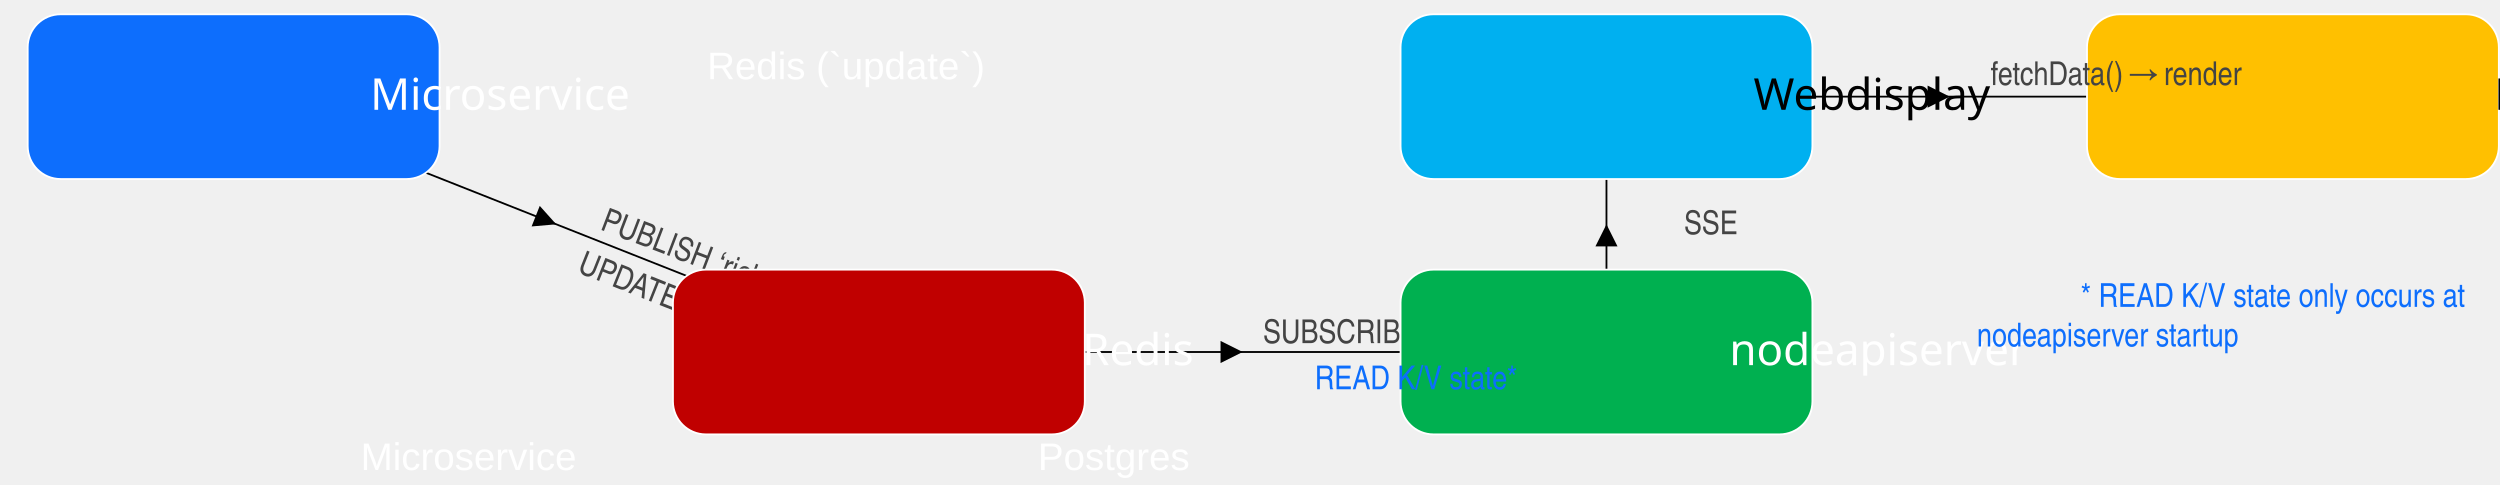
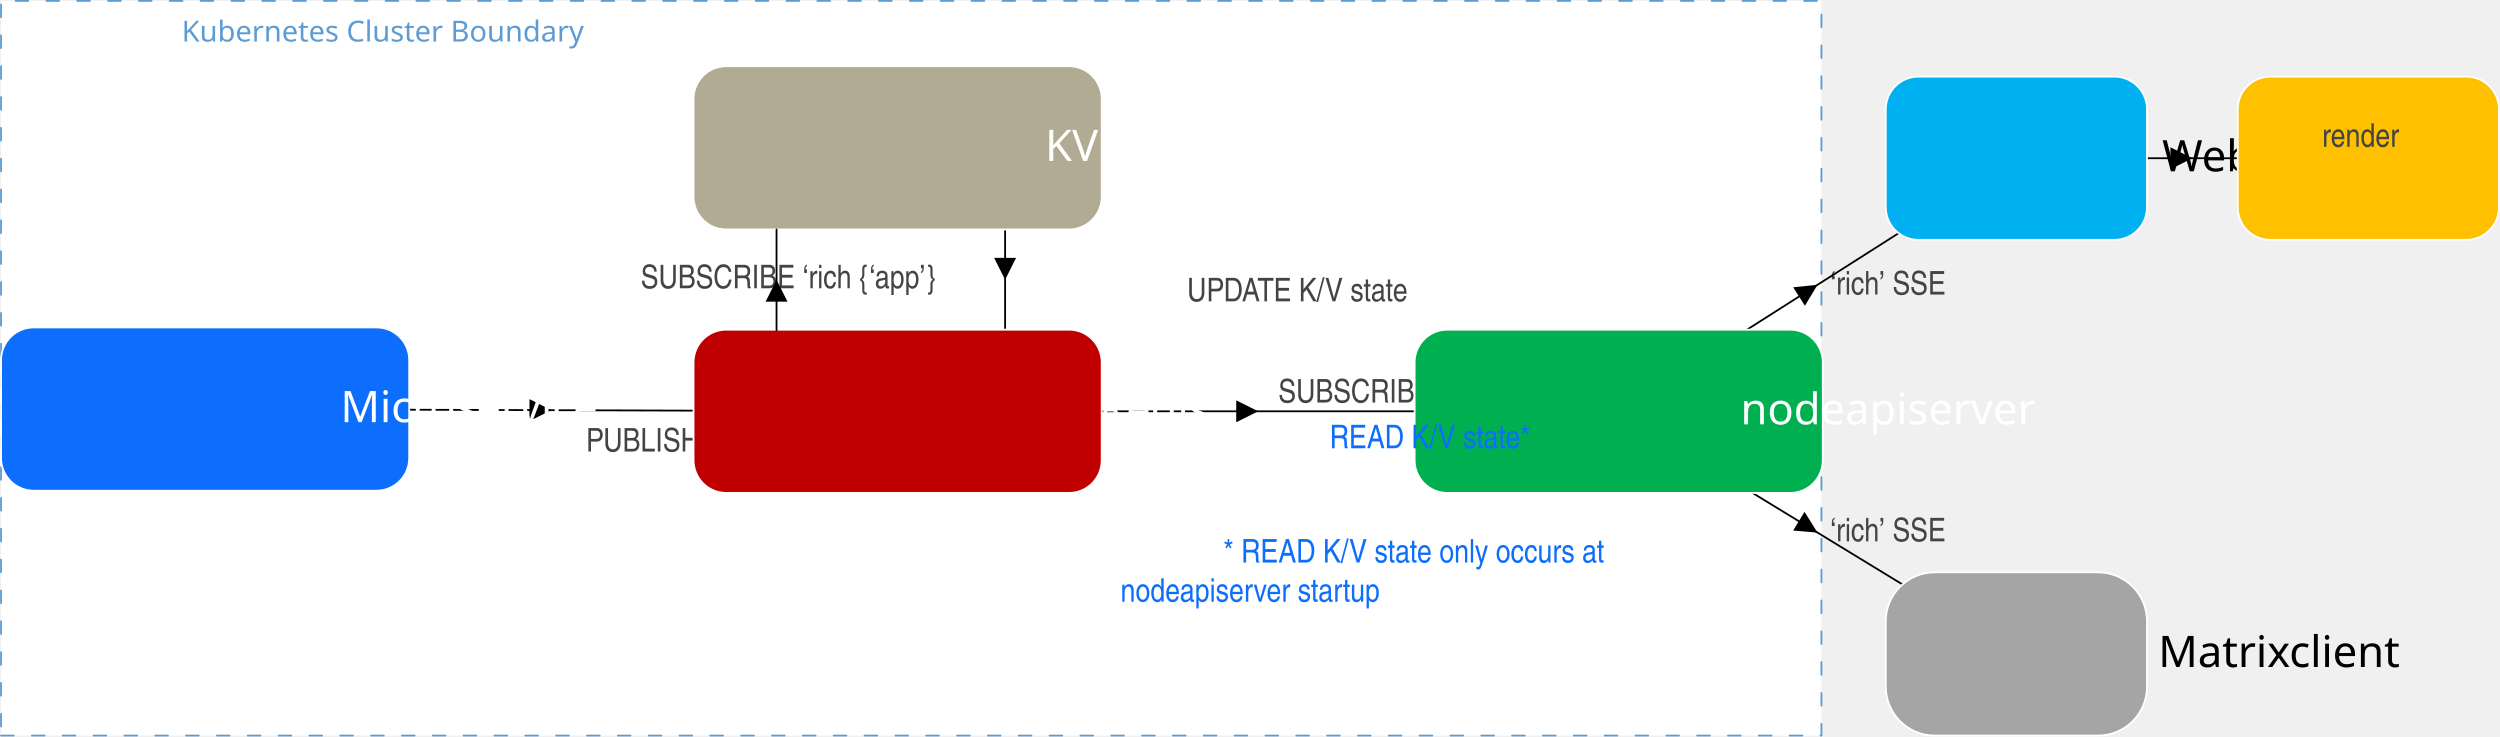
- <svg xmlns="http://www.w3.org/2000/svg" xmlns:ns1="http://schemas.microsoft.com/visio/2003/SVGExtensions/" xmlns:xlink="http://www.w3.org/1999/xlink" width="9.483in" height="1.837in" viewBox="0 0 682.75 132.284" xml:space="preserve" color-interpolation-filters="sRGB" class="st15">
+ <svg xmlns="http://www.w3.org/2000/svg" xmlns:ns1="http://schemas.microsoft.com/visio/2003/SVGExtensions/" xmlns:xlink="http://www.w3.org/1999/xlink" width="9.569in" height="2.819in" viewBox="0 0 689 203" xml:space="preserve" color-interpolation-filters="sRGB" class="st18">
  <ns1:documentProperties ns1:langID="1033" ns1:viewMarkup="false" />
  <style type="text/css">
	
- 		.st1 {fill:none;stroke:none;stroke-linecap:butt;stroke-width:0.75}
- 		.st2 {fill:#ffffff;font-family:Arial;font-size:0.875em}
- 		.st3 {fill:#444444;font-family:Arial Narrow;font-size:0.75em}
- 		.st4 {marker-end:url(#mrkr4-31);stroke:#000000;stroke-linecap:round;stroke-linejoin:round;stroke-width:0.5}
- 		.st5 {fill:#000000;fill-opacity:1;stroke:#000000;stroke-opacity:1;stroke-width:0.166}
- 		.st6 {fill:#0d6efd;stroke:#ffffff;stroke-linecap:round;stroke-linejoin:round;stroke-width:0.5}
- 		.st7 {fill:#ffffff;font-family:Calibri;font-size:1em}
- 		.st8 {fill:#c00000;stroke:#ffffff;stroke-linecap:round;stroke-linejoin:round;stroke-width:0.5}
+ 		.st1 {fill:#ffffff;stroke:#5b9bd5;stroke-dasharray:3.5,2.5,0,2.5;stroke-linecap:round;stroke-linejoin:round;stroke-width:0.5}
+ 		.st2 {fill:#5c9bd4;font-family:Calibri;font-size:0.667em}
+ 		.st3 {marker-end:url(#mrkr4-10);stroke:#000000;stroke-linecap:round;stroke-linejoin:round;stroke-width:0.5}
+ 		.st4 {fill:#000000;fill-opacity:1;stroke:#000000;stroke-opacity:1;stroke-width:0.166}
+ 		.st5 {fill:none;stroke:none;stroke-linecap:butt;stroke-width:0.75}
+ 		.st6 {fill:#444444;font-family:Arial Narrow;font-size:0.75em}
+ 		.st7 {fill:#0d6efd;stroke:#ffffff;stroke-linecap:round;stroke-linejoin:round;stroke-width:0.5}
+ 		.st8 {fill:#ffffff;font-family:Calibri;font-size:1em}
		.st9 {fill:#00b050;stroke:#ffffff;stroke-linecap:round;stroke-linejoin:round;stroke-width:0.5}
		.st10 {fill:#00b0f0;stroke:#ffffff;stroke-linecap:round;stroke-linejoin:round;stroke-width:0.5}
		.st11 {fill:#000000;font-family:Calibri;font-size:1em}
		.st12 {fill:#ffc000;stroke:#ffffff;stroke-linecap:round;stroke-linejoin:round;stroke-width:0.5}
		.st13 {fill:#0d6efd;font-family:Arial Narrow;font-size:0.75em}
		.st14 {font-size:1em}
- 		.st15 {fill:none;fill-rule:evenodd;font-size:12px;overflow:visible;stroke-linecap:square;stroke-miterlimit:3}
+ 		.st15 {fill:#a5a5a5;stroke:#ffffff;stroke-linecap:round;stroke-linejoin:round;stroke-width:0.5}
+ 		.st16 {fill:#c00000;stroke:#ffffff;stroke-linecap:round;stroke-linejoin:round;stroke-width:0.5}
+ 		.st17 {fill:#b2ab93;stroke:#ffffff;stroke-linecap:round;stroke-linejoin:round;stroke-width:0.5}
+ 		.st18 {fill:none;fill-rule:evenodd;font-size:12px;overflow:visible;stroke-linecap:square;stroke-miterlimit:3}
	
	</style>
  <defs id="Markers">
    <g id="lend4">
      <path d="M 2 1 L 0 0 L 2 -1 L 2 1 " style="stroke:none" />
    </g>
-     <marker id="mrkr4-31" class="st5" ns1:arrowType="4" ns1:arrowSize="2" ns1:setback="12.08" refX="-12.08" orient="auto" markerUnits="strokeWidth" overflow="visible">
+     <marker id="mrkr4-10" class="st4" ns1:arrowType="4" ns1:arrowSize="2" ns1:setback="12.08" refX="-12.08" orient="auto" markerUnits="strokeWidth" overflow="visible">
      <use xlink:href="#lend4" transform="scale(-6.04,-6.04) " />
    </marker>
  </defs>
  <g ns1:mID="0" ns1:index="1" ns1:groupContext="foregroundPage">
    <ns1:pageProperties ns1:drawingScale="1" ns1:pageScale="1" ns1:drawingUnits="0" ns1:shadowOffsetX="9" ns1:shadowOffsetY="-9" />
    <ns1:layer ns1:name="Connector" ns1:index="0" />
-     <g id="group55-1" transform="translate(0.75,-0.75)" ns1:mID="55" ns1:groupContext="group">
-       <g id="shape3-2" ns1:mID="3" ns1:groupContext="shape">
-         <ns1:textBlock ns1:margins="rect(0,0,0,0)" />
-         <ns1:textRect cx="63" cy="125.984" width="126" height="12.6" />
-         <rect x="0" y="119.684" width="126" height="12.6" class="st1" />
-         <text x="33.54" y="129.13" class="st2" ns1:langID="1033">
+     <g id="group67-1" transform="translate(0.25,-0.25)" ns1:mID="67" ns1:groupContext="group">
+       <g id="shape66-2" ns1:mID="66" ns1:groupContext="shape" transform="translate(0,-4.29153E-06)">
+         <ns1:userDefs>
+           <ns1:ud ns1:nameU="visVersion" ns1:val="VT0(15):26" />
+         </ns1:userDefs>
+         <ns1:textBlock ns1:margins="rect(4,4,4,4)" ns1:verticalAlign="0" />
+         <ns1:textRect cx="250.875" cy="101.75" width="501.76" height="202.5" />
+         <path d="M0 203 L501.75 203 L501.75 0.5 L0 0.5 L0 203 Z" class="st1" />
+         <text x="4" y="11.7" class="st2" ns1:langID="1033">
+           <ns1:paragraph />
+           <ns1:tabList />Kubernetes Cluster Boundary</text>
+       </g>
+       <g id="shape60-5" ns1:mID="60" ns1:groupContext="shape" ns1:layerMember="0" transform="translate(551.61,-59.6725) rotate(31.3902)">
+         <ns1:userDefs>
+           <ns1:ud ns1:nameU="visVersion" ns1:val="VT0(15):26" />
+         </ns1:userDefs>
+         <path d="M0 203 L128.41 203 L0 203 L58.16 203" class="st3" />
+       </g>
+       <g id="shape8-11" ns1:mID="8" ns1:groupContext="shape" transform="translate(281.25,-117)">
+         <ns1:textBlock ns1:margins="rect(0,0,0,0)" />
+         <ns1:textRect cx="31.5" cy="197.6" width="63" height="10.8" />
+         <rect x="0" y="192.2" width="63" height="10.8" class="st5" />
+         <text x="0.53" y="200.3" class="st6" ns1:langID="1033">
+           <ns1:paragraph ns1:horizAlign="1" />
+           <ns1:tabList />UPDATE K/V state</text>
+       </g>
+       <g id="shape15-14" ns1:mID="15" ns1:groupContext="shape" transform="translate(116.105,-75.6)">
+         <ns1:textBlock ns1:margins="rect(0,0,0,0)" />
+         <ns1:textRect cx="37.572" cy="197.6" width="75.15" height="10.8" />
+         <rect x="0" y="192.2" width="75.145" height="10.8" class="st5" />
+         <text x="0" y="200.3" class="st6" ns1:langID="1033">
+           <ns1:paragraph />
+           <ns1:tabList />PUBLISH ‘rich’ {'app'}</text>
+       </g>
+       <g id="shape22-17" ns1:mID="22" ns1:groupContext="shape" transform="translate(266.298,-89.1)">
+         <ns1:textBlock ns1:margins="rect(0,0,0,0)" />
+         <ns1:textRect cx="81" cy="197.6" width="162.01" height="10.8" />
+         <rect x="0" y="192.2" width="162" height="10.8" class="st5" />
+         <text x="40.6" y="200.3" class="st6" ns1:langID="1033">
+           <ns1:paragraph ns1:horizAlign="1" />
+           <ns1:tabList />SUBSCRIBE ‘rich {‘app’}</text>
+       </g>
+       <g id="shape29-20" ns1:mID="29" ns1:groupContext="shape" transform="translate(459,-118.859)">
+         <ns1:textBlock ns1:margins="rect(0,0,0,0)" />
+         <ns1:textRect cx="18.571" cy="197.6" width="37.15" height="10.8" />
+         <rect x="0" y="192.2" width="37.141" height="10.8" class="st5" />
+         <text x="0" y="200.3" class="st6" ns1:langID="1033">
+           <ns1:paragraph />
+           <ns1:tabList />‘rich’ SSE</text>
+       </g>
+       <g id="shape48-23" ns1:mID="48" ns1:groupContext="shape" ns1:layerMember="0" transform="translate(56.9055,-89.9989) rotate(0.185001)">
+         <ns1:userDefs>
+           <ns1:ud ns1:nameU="visVersion" ns1:val="VT0(15):26" />
+         </ns1:userDefs>
+         <path d="M0 203 L190.88 203 L0 203 L89.4 203" class="st3" />
+       </g>
+       <g id="shape50-28" ns1:mID="50" ns1:groupContext="shape" ns1:layerMember="0" transform="translate(247.125,-89.3837)">
+         <ns1:userDefs>
+           <ns1:ud ns1:nameU="visVersion" ns1:val="VT0(15):26" />
+         </ns1:userDefs>
+         <path d="M0 203 L198.75 203 L0 203 L93.33 203" class="st3" />
+       </g>
+       <g id="shape51-33" ns1:mID="51" ns1:groupContext="shape" ns1:layerMember="0" transform="translate(336.895,-57.6506) rotate(-32.4693)">
+         <ns1:userDefs>
+           <ns1:ud ns1:nameU="visVersion" ns1:val="VT0(15):26" />
+         </ns1:userDefs>
+         <path d="M0 203 L129.93 203 L0 203 L58.92 203" class="st3" />
+       </g>
+       <g id="shape52-38" ns1:mID="52" ns1:groupContext="shape" ns1:layerMember="0" transform="translate(555.49,-159.134)">
+         <ns1:userDefs>
+           <ns1:ud ns1:nameU="visVersion" ns1:val="VT0(15):26" />
+         </ns1:userDefs>
+         <path d="M0 203 L97.01 203 L0 203 L42.46 203" class="st3" />
+       </g>
+       <g id="shape40-43" ns1:mID="40" ns1:groupContext="shape" transform="translate(1.66267E-12,-67.5)">
+         <ns1:userDefs>
+           <ns1:ud ns1:nameU="visVersion" ns1:val="VT0(15):26" />
+         </ns1:userDefs>
+         <ns1:textBlock ns1:margins="rect(4,4,4,4)" />
+         <ns1:textRect cx="56.25" cy="180.5" width="112.5" height="45" />
+         <rect x="0" y="158" width="112.5" height="45" rx="9" ry="9" class="st7" />
+         <text x="24.92" y="184.1" class="st8" ns1:langID="1033">
          <ns1:paragraph ns1:horizAlign="1" />
          <ns1:tabList />Microservice</text>
      </g>
-       <g id="shape10-5" ns1:mID="10" ns1:groupContext="shape" transform="translate(197.25,0)">
-         <ns1:textBlock ns1:margins="rect(0,0,0,0)" />
-         <ns1:textRect cx="42" cy="125.984" width="84" height="12.6" />
-         <rect x="0" y="119.684" width="84" height="12.6" class="st1" />
-         <text x="21.28" y="129.13" class="st2" ns1:langID="1033">
-           <ns1:paragraph ns1:horizAlign="1" />
-           <ns1:tabList />Postgres</text>
-       </g>
-       <g id="shape17-8" ns1:mID="17" ns1:groupContext="shape" transform="translate(82.1087,-106.741)">
-         <ns1:textBlock ns1:margins="rect(0,0,0,0)" />
-         <ns1:textRect cx="84" cy="125.984" width="168.01" height="12.6" />
-         <rect x="0" y="119.684" width="168" height="12.6" class="st1" />
-         <text x="46.07" y="129.13" class="st2" ns1:langID="1033">
-           <ns1:paragraph ns1:horizAlign="1" />
-           <ns1:tabList />Redis (`update`)</text>
-       </g>
-       <g id="shape24-11" ns1:mID="24" ns1:groupContext="shape" transform="translate(296.609,-106.741)">
-         <ns1:textBlock ns1:margins="rect(0,0,0,0)" />
-         <ns1:textRect cx="68.25" cy="125.984" width="136.51" height="12.6" />
-         <rect x="0" y="119.684" width="136.5" height="12.6" class="st1" />
-         <text x="34.98" y="129.13" class="st2" ns1:langID="1033">
+       <g id="shape43-46" ns1:mID="43" ns1:groupContext="shape" transform="translate(389.625,-66.8837)">
+         <ns1:userDefs>
+           <ns1:ud ns1:nameU="visVersion" ns1:val="VT0(15):26" />
+         </ns1:userDefs>
+         <ns1:textBlock ns1:margins="rect(4,4,4,4)" />
+         <ns1:textRect cx="56.25" cy="180.5" width="112.5" height="45" />
+         <rect x="0" y="158" width="112.5" height="45" rx="9" ry="9" class="st9" />
+         <text x="21.18" y="184.1" class="st8" ns1:langID="1033">
          <ns1:paragraph ns1:horizAlign="1" />
          <ns1:tabList />nodeapiserver</text>
      </g>
-       <g id="shape8-14" ns1:mID="8" ns1:groupContext="shape" transform="translate(141.194,-70.5908) rotate(21.7)">
-         <ns1:textBlock ns1:margins="rect(0,0,0,0)" />
-         <ns1:textRect cx="54" cy="126.884" width="108" height="10.8" />
-         <rect x="0" y="121.484" width="108" height="10.8" class="st1" />
-         <text x="23.03" y="129.58" class="st3" ns1:langID="1033">
-           <ns1:paragraph ns1:horizAlign="1" />
-           <ns1:tabList />UPDATE K/V state</text>
-       </g>
-       <g id="shape15-17" ns1:mID="15" ns1:groupContext="shape" transform="translate(166.936,-73.8011) rotate(20.9)">
-         <ns1:textBlock ns1:margins="rect(0,0,0,0)" />
-         <ns1:textRect cx="67.5" cy="126.884" width="135.01" height="10.8" />
-         <rect x="0" y="121.484" width="135" height="10.8" class="st1" />
-         <text x="0" y="129.58" class="st3" ns1:langID="1033">
-           <ns1:paragraph />
-           <ns1:tabList />PUBLISH ‘rich’ {'app'}</text>
-       </g>
-       <g id="shape22-20" ns1:mID="22" ns1:groupContext="shape" transform="translate(258.423,-35.1)">
-         <ns1:textBlock ns1:margins="rect(0,0,0,0)" />
-         <ns1:textRect cx="81" cy="126.884" width="162.01" height="10.8" />
-         <rect x="0" y="121.484" width="162" height="10.8" class="st1" />
-         <text x="40.6" y="129.58" class="st3" ns1:langID="1033">
-           <ns1:paragraph ns1:horizAlign="1" />
-           <ns1:tabList />SUBSCRIBE ‘rich {‘app’}</text>
-       </g>
-       <g id="shape29-23" ns1:mID="29" ns1:groupContext="shape" transform="translate(414.016,-64.8587)">
-         <ns1:textBlock ns1:margins="rect(0,0,0,0)" />
-         <ns1:textRect cx="13.5" cy="126.884" width="27" height="10.8" />
-         <rect x="0" y="121.484" width="27" height="10.8" class="st1" />
-         <text x="0" y="129.58" class="st3" ns1:langID="1033">
-           <ns1:paragraph />
-           <ns1:tabList />SSE</text>
-       </g>
-       <g id="shape48-26" ns1:mID="48" ns1:groupContext="shape" ns1:layerMember="0" transform="translate(111.677,-95.852) rotate(21.5909)">
-         <ns1:userDefs>
-           <ns1:ud ns1:nameU="visVersion" ns1:val="VT0(15):26" />
-         </ns1:userDefs>
-         <path d="M0 132.28 L189.55 132.28 L0 132.28 L88.73 132.28" class="st4" />
-       </g>
-       <g id="shape50-32" ns1:mID="50" ns1:groupContext="shape" ns1:layerMember="0" transform="translate(239.25,-35.3837)">
-         <ns1:userDefs>
-           <ns1:ud ns1:nameU="visVersion" ns1:val="VT0(15):26" />
-         </ns1:userDefs>
-         <path d="M0 132.28 L198.75 132.28 L0 132.28 L93.33 132.28" class="st4" />
-       </g>
-       <g id="shape51-37" ns1:mID="51" ns1:groupContext="shape" ns1:layerMember="0" transform="translate(305.716,96.9) rotate(-90)">
-         <ns1:userDefs>
-           <ns1:ud ns1:nameU="visVersion" ns1:val="VT0(15):26" />
-         </ns1:userDefs>
-         <path d="M0 132.28 L69.75 132.28 L0 132.28 L28.84 132.28" class="st4" />
-       </g>
-       <g id="shape52-42" ns1:mID="52" ns1:groupContext="shape" ns1:layerMember="0" transform="translate(438,-105.134)">
-         <ns1:userDefs>
-           <ns1:ud ns1:nameU="visVersion" ns1:val="VT0(15):26" />
-         </ns1:userDefs>
-         <path d="M0 132.28 L187.5 132.28 L0 132.28 L87.71 132.28" class="st4" />
-       </g>
-       <g id="shape40-47" ns1:mID="40" ns1:groupContext="shape" transform="translate(6.75,-82.6337)">
-         <ns1:userDefs>
-           <ns1:ud ns1:nameU="visVersion" ns1:val="VT0(15):26" />
-         </ns1:userDefs>
-         <ns1:textBlock ns1:margins="rect(4,4,4,4)" />
-         <ns1:textRect cx="56.25" cy="109.784" width="112.5" height="45" />
-         <rect x="0" y="87.284" width="112.5" height="45" rx="9" ry="9" class="st6" />
-         <text x="24.92" y="113.38" class="st7" ns1:langID="1033">
-           <ns1:paragraph ns1:horizAlign="1" />
-           <ns1:tabList />Microservice</text>
-       </g>
-       <g id="shape42-50" ns1:mID="42" ns1:groupContext="shape" transform="translate(183,-12.8837)">
-         <ns1:userDefs>
-           <ns1:ud ns1:nameU="visVersion" ns1:val="VT0(15):26" />
-         </ns1:userDefs>
-         <ns1:textBlock ns1:margins="rect(4,4,4,4)" />
-         <ns1:textRect cx="56.25" cy="109.784" width="112.5" height="45" />
-         <rect x="0" y="87.284" width="112.5" height="45" rx="9" ry="9" class="st8" />
-         <text x="43.13" y="113.38" class="st7" ns1:langID="1033">
-           <ns1:paragraph ns1:horizAlign="1" />
-           <ns1:tabList />Redis</text>
-       </g>
-       <g id="shape43-53" ns1:mID="43" ns1:groupContext="shape" transform="translate(381.75,-12.8837)">
-         <ns1:userDefs>
-           <ns1:ud ns1:nameU="visVersion" ns1:val="VT0(15):26" />
-         </ns1:userDefs>
-         <ns1:textBlock ns1:margins="rect(4,4,4,4)" />
-         <ns1:textRect cx="56.25" cy="109.784" width="112.5" height="45" />
-         <rect x="0" y="87.284" width="112.5" height="45" rx="9" ry="9" class="st9" />
-         <text x="21.18" y="113.38" class="st7" ns1:langID="1033">
-           <ns1:paragraph ns1:horizAlign="1" />
-           <ns1:tabList />nodeapiserver</text>
-       </g>
-       <g id="shape44-56" ns1:mID="44" ns1:groupContext="shape" transform="translate(381.75,-82.6337)">
-         <ns1:userDefs>
-           <ns1:ud ns1:nameU="visVersion" ns1:val="VT0(15):26" />
-         </ns1:userDefs>
-         <ns1:textBlock ns1:margins="rect(4,4,4,4)" />
-         <ns1:textRect cx="56.25" cy="109.784" width="112.5" height="45" />
-         <rect x="0" y="87.284" width="112.5" height="45" rx="9" ry="9" class="st10" />
-         <text x="27.78" y="113.38" class="st11" ns1:langID="1033">
+       <g id="shape44-49" ns1:mID="44" ns1:groupContext="shape" transform="translate(519.49,-136.634)">
+         <ns1:userDefs>
+           <ns1:ud ns1:nameU="visVersion" ns1:val="VT0(15):26" />
+         </ns1:userDefs>
+         <ns1:textBlock ns1:margins="rect(4,4,4,4)" />
+         <ns1:textRect cx="36" cy="180.5" width="72" height="45" />
+         <rect x="0" y="158" width="72" height="45" rx="9" ry="9" class="st10" />
+         <text x="7.53" y="184.1" class="st11" ns1:langID="1033">
          <ns1:paragraph ns1:horizAlign="1" />
          <ns1:tabList />Webdisplay</text>
      </g>
-       <g id="shape45-59" ns1:mID="45" ns1:groupContext="shape" transform="translate(569.25,-82.6337)">
-         <ns1:userDefs>
-           <ns1:ud ns1:nameU="visVersion" ns1:val="VT0(15):26" />
-         </ns1:userDefs>
-         <ns1:textBlock ns1:margins="rect(4,4,4,4)" />
-         <ns1:textRect cx="56.25" cy="109.784" width="112.5" height="45" />
-         <rect x="0" y="87.284" width="112.5" height="45" rx="9" ry="9" class="st12" />
-         <text x="42.59" y="113.38" class="st11" ns1:langID="1033">
+       <g id="shape45-52" ns1:mID="45" ns1:groupContext="shape" transform="translate(616.5,-136.634)">
+         <ns1:userDefs>
+           <ns1:ud ns1:nameU="visVersion" ns1:val="VT0(15):26" />
+         </ns1:userDefs>
+         <ns1:textBlock ns1:margins="rect(4,4,4,4)" />
+         <ns1:textRect cx="36" cy="180.5" width="72" height="45" />
+         <rect x="0" y="158" width="72" height="45" rx="9" ry="9" class="st12" />
+         <text x="22.34" y="184.1" class="st11" ns1:langID="1033">
          <ns1:paragraph ns1:horizAlign="1" />
          <ns1:tabList />React</text>
      </g>
-       <g id="shape36-62" ns1:mID="36" ns1:groupContext="shape" transform="translate(443.266,-105.584)">
-         <ns1:textBlock ns1:margins="rect(0,0,0,0)" />
-         <ns1:textRect cx="90" cy="126.884" width="180" height="10.8" />
-         <rect x="0" y="121.484" width="180" height="10.8" class="st1" />
-         <text x="54.53" y="129.58" class="st3" ns1:langID="1033">
-           <ns1:paragraph ns1:horizAlign="1" />
-           <ns1:tabList />fetchData() → render</text>
-       </g>
-       <g id="shape53-65" ns1:mID="53" ns1:groupContext="shape" transform="translate(286.875,-22.5)">
-         <ns1:textBlock ns1:margins="rect(0,0,0,0)" />
-         <ns1:textRect cx="54" cy="126.884" width="108" height="10.8" />
-         <rect x="0" y="121.484" width="108" height="10.8" class="st1" />
-         <text x="26.31" y="129.58" class="st13" ns1:langID="1033">
+       <g id="shape36-55" ns1:mID="36" ns1:groupContext="shape" transform="translate(589.5,-159.584)">
+         <ns1:textBlock ns1:margins="rect(0,0,0,0)" />
+         <ns1:textRect cx="15.75" cy="197.6" width="31.51" height="10.8" />
+         <rect x="0" y="192.2" width="31.5" height="10.8" class="st5" />
+         <text x="5.08" y="200.3" class="st6" ns1:langID="1033">
+           <ns1:paragraph ns1:horizAlign="1" />
+           <ns1:tabList />render</text>
+       </g>
+       <g id="shape53-58" ns1:mID="53" ns1:groupContext="shape" transform="translate(294.75,-76.5)">
+         <ns1:textBlock ns1:margins="rect(0,0,0,0)" />
+         <ns1:textRect cx="54" cy="197.6" width="108" height="10.8" />
+         <rect x="0" y="192.2" width="108" height="10.8" class="st5" />
+         <text x="26.31" y="200.3" class="st13" ns1:langID="1033">
          <ns1:paragraph ns1:horizAlign="1" />
          <ns1:tabList />READ K/V state*</text>
      </g>
-       <g id="shape54-68" ns1:mID="54" ns1:groupContext="shape" transform="translate(520.875,-39.6)">
-         <ns1:textBlock ns1:margins="rect(0,0,0,0)" />
-         <ns1:textRect cx="54" cy="126.884" width="108" height="10.8" />
-         <rect x="0" y="121.484" width="108" height="10.8" class="st1" />
-         <text x="1.49" y="124.18" class="st13" ns1:langID="1033">
+       <g id="shape54-61" ns1:mID="54" ns1:groupContext="shape" transform="translate(290.25,-36)">
+         <ns1:textBlock ns1:margins="rect(0,0,0,0)" />
+         <ns1:textRect cx="54" cy="194" width="108" height="18" />
+         <rect x="0" y="185" width="108" height="18" class="st5" />
+         <text x="1.49" y="191.3" class="st13" ns1:langID="1033">
          <ns1:paragraph ns1:horizAlign="1" />
          <ns1:tabList />* READ K/V state only occurs at <tspan x="18.31" dy="1.2em" class="st14">nodeapiserver startup</tspan>
        </text>
+       </g>
+       <g id="shape56-65" ns1:mID="56" ns1:groupContext="shape" transform="translate(129.375,-120.6)">
+         <ns1:textBlock ns1:margins="rect(0,0,0,0)" />
+         <ns1:textRect cx="42.188" cy="197.6" width="84.38" height="10.8" />
+         <rect x="0" y="192.2" width="84.375" height="10.8" class="st5" />
+         <text x="1.79" y="200.3" class="st6" ns1:langID="1033">
+           <ns1:paragraph ns1:horizAlign="1" />
+           <ns1:tabList />SUBSCRIBE ‘rich {‘app’}</text>
+       </g>
+       <g id="shape58-68" ns1:mID="58" ns1:groupContext="shape" ns1:layerMember="0" transform="translate(479.75,63.5) rotate(90)">
+         <ns1:userDefs>
+           <ns1:ud ns1:nameU="visVersion" ns1:val="VT0(15):26" />
+         </ns1:userDefs>
+         <path d="M0 203 L27.73 203 L0 203 L7.83 203" class="st3" />
+       </g>
+       <g id="shape59-73" ns1:mID="59" ns1:groupContext="shape" transform="translate(519.49,0)">
+         <ns1:userDefs>
+           <ns1:ud ns1:nameU="visVersion" ns1:val="VT0(15):26" />
+         </ns1:userDefs>
+         <ns1:textBlock ns1:margins="rect(4,4,4,4)" />
+         <ns1:textRect cx="36" cy="180.5" width="72" height="45" />
+         <rect x="0" y="158" width="72" height="45" rx="13.5" ry="13.5" class="st15" />
+         <text x="6.48" y="184.1" class="st11" ns1:langID="1033">
+           <ns1:paragraph ns1:horizAlign="1" />
+           <ns1:tabList />Matrixclient</text>
+       </g>
+       <g id="shape42-76" ns1:mID="42" ns1:groupContext="shape" transform="translate(190.875,-66.8837)">
+         <ns1:userDefs>
+           <ns1:ud ns1:nameU="visVersion" ns1:val="VT0(15):26" />
+         </ns1:userDefs>
+         <ns1:textBlock ns1:margins="rect(4,4,4,4)" />
+         <ns1:textRect cx="56.25" cy="180.5" width="112.5" height="45" />
+         <rect x="0" y="158" width="112.5" height="45" rx="9" ry="9" class="st16" />
+         <text x="43.13" y="184.1" class="st8" ns1:langID="1033">
+           <ns1:paragraph ns1:horizAlign="1" />
+           <ns1:tabList />Redis</text>
+       </g>
+       <g id="shape55-79" ns1:mID="55" ns1:groupContext="shape" transform="translate(190.875,-139.5)">
+         <ns1:userDefs>
+           <ns1:ud ns1:nameU="visVersion" ns1:val="VT0(15):26" />
+         </ns1:userDefs>
+         <ns1:textBlock ns1:margins="rect(4,4,4,4)" />
+         <ns1:textRect cx="56.25" cy="180.5" width="112.5" height="45" />
+         <rect x="0" y="158" width="112.5" height="45" rx="9" ry="9" class="st17" />
+         <text x="28.26" y="184.1" class="st8" ns1:langID="1033">
+           <ns1:paragraph ns1:horizAlign="1" />
+           <ns1:tabList />KV Updater</text>
+       </g>
+       <g id="shape62-82" ns1:mID="62" ns1:groupContext="shape" ns1:layerMember="0" transform="translate(10.75,91.2337) rotate(-90)">
+         <ns1:userDefs>
+           <ns1:ud ns1:nameU="visVersion" ns1:val="VT0(15):26" />
+         </ns1:userDefs>
+         <path d="M0 203 L27.73 203 L0 203 L7.83 203" class="st3" />
+       </g>
+       <g id="shape64-87" ns1:mID="64" ns1:groupContext="shape" transform="translate(459,-50.85)">
+         <ns1:textBlock ns1:margins="rect(0,0,0,0)" />
+         <ns1:textRect cx="18.571" cy="197.6" width="37.15" height="10.8" />
+         <rect x="0" y="192.2" width="37.141" height="10.8" class="st5" />
+         <text x="0" y="200.3" class="st6" ns1:langID="1033">
+           <ns1:paragraph />
+           <ns1:tabList />‘rich’ SSE</text>
      </g>
    </g>
  </g>
</svg>
